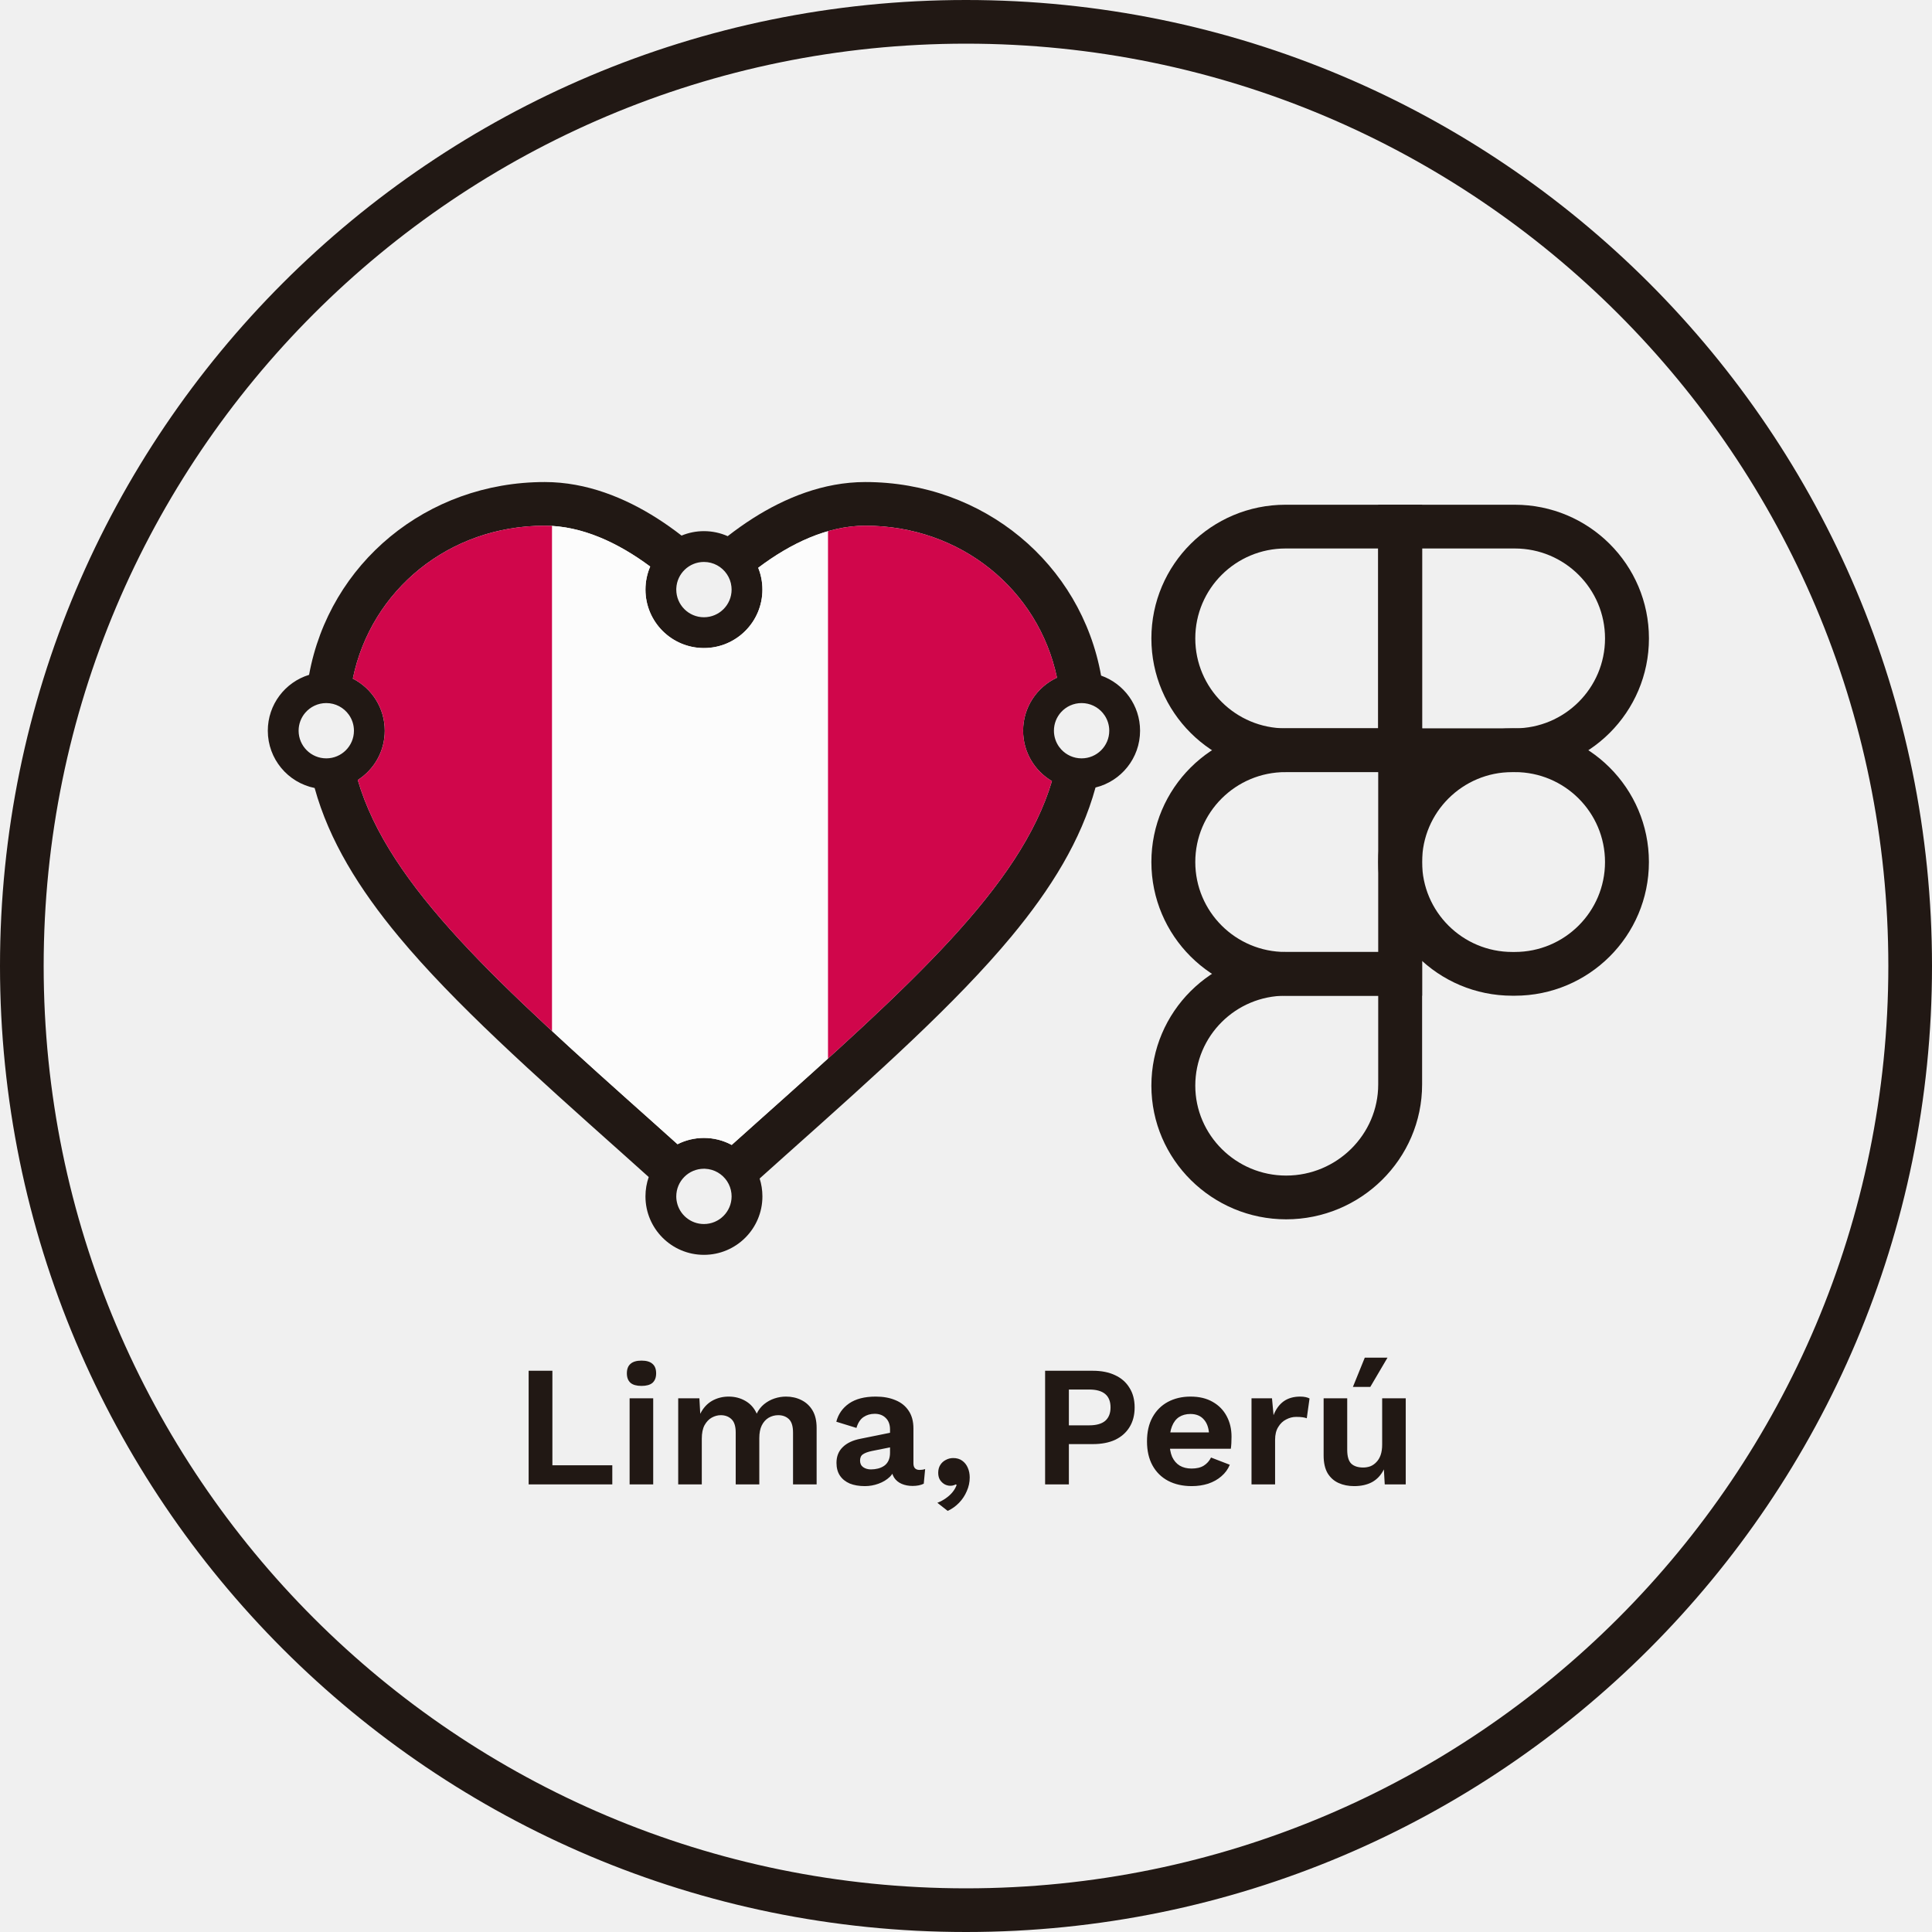
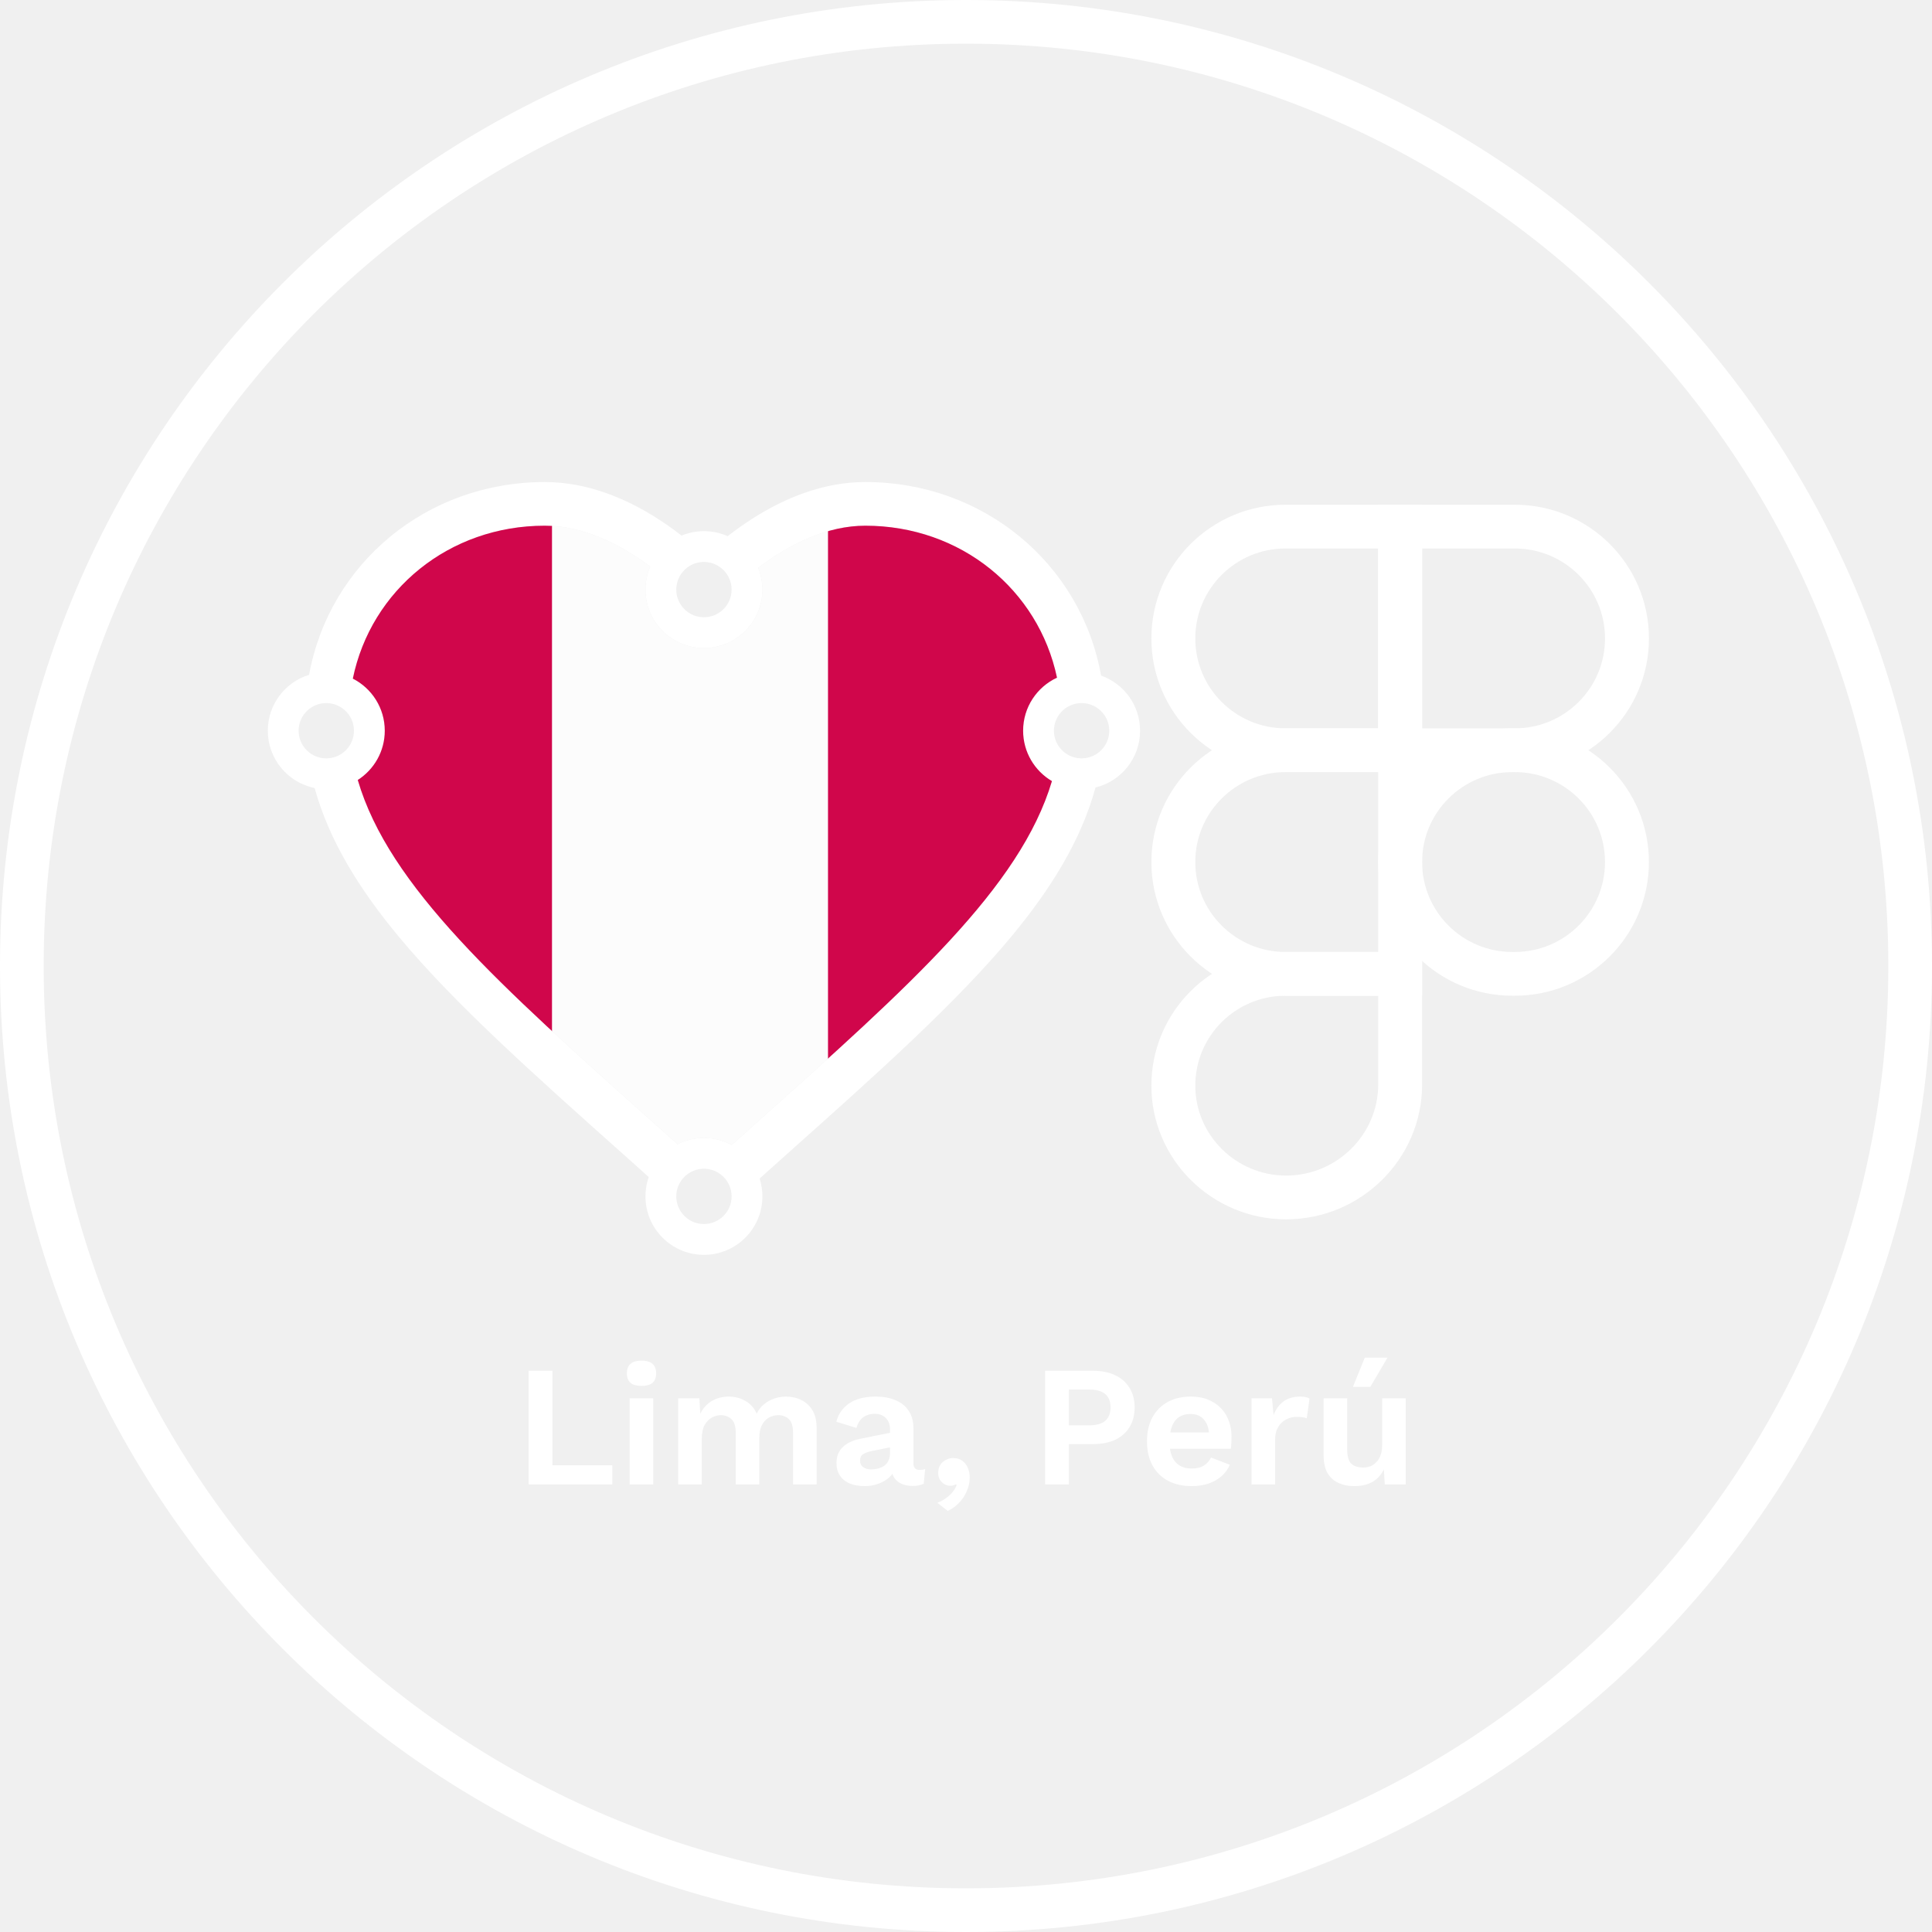
<svg xmlns="http://www.w3.org/2000/svg" width="133" height="133" viewBox="0 0 133 133" fill="none">
  <g clip-path="url(#clip0_226_147)">
-     <path fill-rule="evenodd" clip-rule="evenodd" d="M66.5 129.994C101.567 129.994 129.994 101.567 129.994 66.5C129.994 31.433 101.567 3.006 66.5 3.006C31.433 3.006 3.006 31.433 3.006 66.5C3.006 101.567 31.433 129.994 66.5 129.994ZM66.5 133C103.227 133 133 103.227 133 66.5C133 29.773 103.227 0 66.5 0C29.773 0 0 29.773 0 66.5C0 103.227 29.773 133 66.5 133Z" fill="#211814" />
-     <path fill-rule="evenodd" clip-rule="evenodd" d="M113.514 43.949C113.514 49.032 109.379 53.152 104.279 53.152H94.876V34.746H104.279C109.379 34.746 113.514 38.866 113.514 43.949ZM104.279 50.14C107.71 50.14 110.491 47.368 110.491 43.949C110.491 40.53 107.71 37.758 104.279 37.758H97.899V50.14H104.279Z" fill="#211814" />
-     <path fill-rule="evenodd" clip-rule="evenodd" d="M79.262 43.949C79.262 49.032 83.397 53.152 88.497 53.152H97.899V34.746H88.497C83.397 34.746 79.262 38.866 79.262 43.949ZM88.497 50.14C85.066 50.14 82.284 47.368 82.284 43.949C82.284 40.53 85.066 37.758 88.497 37.758H94.877V50.14H88.497Z" fill="#211814" />
-     <path fill-rule="evenodd" clip-rule="evenodd" d="M79.262 59.343C79.262 64.425 83.397 68.546 88.497 68.546H97.899V50.14L88.497 50.14C83.397 50.14 79.262 54.26 79.262 59.343ZM88.497 65.534C85.066 65.534 82.284 62.762 82.284 59.343C82.284 55.923 85.066 53.152 88.497 53.152L94.877 53.151V65.534H88.497Z" fill="#211814" />
-     <path fill-rule="evenodd" clip-rule="evenodd" d="M79.262 74.737C79.262 79.83 83.449 83.939 88.538 83.939C93.674 83.939 97.899 79.792 97.899 74.653V65.534H88.497C83.397 65.534 79.262 69.654 79.262 74.737ZM88.538 80.927C85.097 80.927 82.284 78.145 82.284 74.737C82.284 71.317 85.066 68.546 88.497 68.546H94.877V74.653C94.877 78.108 92.026 80.927 88.538 80.927Z" fill="#211814" />
-     <path fill-rule="evenodd" clip-rule="evenodd" d="M94.875 59.343C94.875 64.425 99.009 68.546 104.11 68.546H104.278C109.378 68.546 113.512 64.425 113.512 59.343C113.512 54.26 109.378 50.14 104.278 50.14H104.11C99.009 50.14 94.875 54.26 94.875 59.343ZM104.11 65.534C100.679 65.534 97.897 62.762 97.897 59.343C97.897 55.923 100.679 53.151 104.11 53.151H104.278C107.708 53.151 110.49 55.923 110.49 59.343C110.49 62.762 107.708 65.534 104.278 65.534H104.11Z" fill="#211814" />
-     <path fill-rule="evenodd" clip-rule="evenodd" d="M42.976 79.52L44.659 81.028C44.513 81.445 44.434 81.893 44.434 82.36C44.434 84.582 46.236 86.384 48.459 86.384C50.683 86.384 52.485 84.582 52.485 82.36C52.485 81.931 52.418 81.518 52.294 81.13L54.095 79.516L54.18 79.441C60.397 73.894 65.8 69.072 69.62 64.474C72.343 61.196 74.423 57.844 75.416 54.212C77.177 53.782 78.483 52.195 78.483 50.303C78.483 48.551 77.363 47.06 75.8 46.508C74.421 38.814 67.721 33.184 59.568 33.184C56.671 33.184 54.021 34.289 51.839 35.676C51.235 36.061 50.653 36.476 50.095 36.91C49.595 36.688 49.042 36.564 48.459 36.564C47.914 36.564 47.394 36.673 46.919 36.87C46.378 36.45 45.813 36.049 45.228 35.676C43.046 34.289 40.396 33.184 37.499 33.184C29.365 33.184 22.677 38.788 21.277 46.456C19.631 46.961 18.436 48.493 18.436 50.303C18.436 52.251 19.821 53.876 21.66 54.247C22.657 57.866 24.733 61.206 27.447 64.474C31.267 69.072 36.67 73.894 42.887 79.44L42.976 79.52ZM24.628 53.695C26.772 61.022 34.357 67.802 44.978 77.279L46.641 78.769C47.187 78.492 47.805 78.336 48.459 78.336C49.151 78.336 49.802 78.511 50.371 78.818L52.089 77.279C62.672 67.835 70.242 61.07 72.416 53.772C71.228 53.072 70.431 51.781 70.431 50.303C70.431 48.685 71.387 47.29 72.764 46.651C71.488 40.593 66.141 36.189 59.568 36.189C56.95 36.189 54.396 37.424 52.196 39.086C52.383 39.55 52.485 40.057 52.485 40.589C52.485 42.811 50.683 44.612 48.459 44.612C46.236 44.612 44.434 42.811 44.434 40.589C44.434 40.025 44.55 39.488 44.759 39.001C42.584 37.382 40.073 36.189 37.499 36.189C30.902 36.189 25.54 40.625 24.289 46.716C25.594 47.382 26.487 48.738 26.487 50.303C26.487 51.728 25.746 52.98 24.628 53.695ZM21.011 49.069C21.361 48.659 21.881 48.4 22.462 48.4C23.103 48.4 23.67 48.717 24.015 49.202C24.236 49.513 24.366 49.893 24.366 50.303C24.366 51.354 23.513 52.206 22.462 52.206C21.41 52.206 20.557 51.354 20.557 50.303C20.557 49.832 20.728 49.401 21.011 49.069ZM50.364 82.36C50.364 82.288 50.36 82.216 50.352 82.146C50.318 81.844 50.213 81.562 50.054 81.319C49.727 80.821 49.174 80.485 48.539 80.459L48.527 80.458C48.504 80.457 48.482 80.457 48.459 80.457C47.408 80.457 46.555 81.309 46.555 82.36C46.555 82.447 46.561 82.532 46.572 82.616C46.579 82.666 46.588 82.716 46.599 82.765C46.784 83.622 47.547 84.263 48.459 84.263C49.511 84.263 50.364 83.411 50.364 82.36ZM74.457 52.206C73.906 52.206 73.41 51.972 73.062 51.598C73.012 51.544 72.966 51.488 72.922 51.429C72.69 51.114 72.553 50.724 72.553 50.303C72.553 49.81 72.74 49.361 73.047 49.023C73.396 48.64 73.898 48.4 74.457 48.4C75.045 48.4 75.571 48.666 75.921 49.085C75.97 49.145 76.017 49.208 76.059 49.273C76.25 49.57 76.362 49.923 76.362 50.303C76.362 51.354 75.509 52.206 74.457 52.206ZM48.459 38.685C49.117 38.685 49.696 39.018 50.038 39.524C50.207 39.774 50.319 40.066 50.352 40.381C50.36 40.449 50.364 40.518 50.364 40.589C50.364 41.639 49.511 42.492 48.459 42.492C47.408 42.492 46.555 41.639 46.555 40.589C46.555 40.558 46.556 40.528 46.557 40.498C46.605 39.489 47.438 38.685 48.459 38.685Z" fill="#211814" />
+     <path fill-rule="evenodd" clip-rule="evenodd" d="M66.5 129.994C101.567 129.994 129.994 101.567 129.994 66.5C129.994 31.433 101.567 3.006 66.5 3.006C31.433 3.006 3.006 31.433 3.006 66.5C3.006 101.567 31.433 129.994 66.5 129.994ZM66.5 133C103.227 133 133 103.227 133 66.5C133 29.773 103.227 0 66.5 0C29.773 0 0 29.773 0 66.5C0 103.227 29.773 133 66.5 133Z" fill="#FFFFFF" />
+     <path fill-rule="evenodd" clip-rule="evenodd" d="M113.514 43.949C113.514 49.032 109.379 53.152 104.279 53.152H94.876V34.746H104.279C109.379 34.746 113.514 38.866 113.514 43.949ZM104.279 50.14C107.71 50.14 110.491 47.368 110.491 43.949C110.491 40.53 107.71 37.758 104.279 37.758H97.899V50.14H104.279Z" fill="#FFFFFF" />
+     <path fill-rule="evenodd" clip-rule="evenodd" d="M79.262 43.949C79.262 49.032 83.397 53.152 88.497 53.152H97.899V34.746H88.497C83.397 34.746 79.262 38.866 79.262 43.949ZM88.497 50.14C85.066 50.14 82.284 47.368 82.284 43.949C82.284 40.53 85.066 37.758 88.497 37.758H94.877V50.14H88.497Z" fill="#FFFFFF" />
+     <path fill-rule="evenodd" clip-rule="evenodd" d="M79.262 59.343C79.262 64.425 83.397 68.546 88.497 68.546H97.899V50.14L88.497 50.14C83.397 50.14 79.262 54.26 79.262 59.343ZM88.497 65.534C85.066 65.534 82.284 62.762 82.284 59.343C82.284 55.923 85.066 53.152 88.497 53.152L94.877 53.151V65.534H88.497Z" fill="#FFFFFF" />
+     <path fill-rule="evenodd" clip-rule="evenodd" d="M79.262 74.737C79.262 79.83 83.449 83.939 88.538 83.939C93.674 83.939 97.899 79.792 97.899 74.653V65.534H88.497C83.397 65.534 79.262 69.654 79.262 74.737ZM88.538 80.927C85.097 80.927 82.284 78.145 82.284 74.737C82.284 71.317 85.066 68.546 88.497 68.546H94.877V74.653C94.877 78.108 92.026 80.927 88.538 80.927Z" fill="#FFFFFF" />
+     <path fill-rule="evenodd" clip-rule="evenodd" d="M94.875 59.343C94.875 64.425 99.009 68.546 104.11 68.546H104.278C109.378 68.546 113.512 64.425 113.512 59.343C113.512 54.26 109.378 50.14 104.278 50.14H104.11C99.009 50.14 94.875 54.26 94.875 59.343ZM104.11 65.534C100.679 65.534 97.897 62.762 97.897 59.343C97.897 55.923 100.679 53.151 104.11 53.151H104.278C107.708 53.151 110.49 55.923 110.49 59.343C110.49 62.762 107.708 65.534 104.278 65.534H104.11Z" fill="#FFFFFF" />
+     <path fill-rule="evenodd" clip-rule="evenodd" d="M42.976 79.52L44.659 81.028C44.513 81.445 44.434 81.893 44.434 82.36C44.434 84.582 46.236 86.384 48.459 86.384C50.683 86.384 52.485 84.582 52.485 82.36C52.485 81.931 52.418 81.518 52.294 81.13L54.095 79.516L54.18 79.441C60.397 73.894 65.8 69.072 69.62 64.474C72.343 61.196 74.423 57.844 75.416 54.212C77.177 53.782 78.483 52.195 78.483 50.303C78.483 48.551 77.363 47.06 75.8 46.508C74.421 38.814 67.721 33.184 59.568 33.184C56.671 33.184 54.021 34.289 51.839 35.676C51.235 36.061 50.653 36.476 50.095 36.91C49.595 36.688 49.042 36.564 48.459 36.564C47.914 36.564 47.394 36.673 46.919 36.87C46.378 36.45 45.813 36.049 45.228 35.676C43.046 34.289 40.396 33.184 37.499 33.184C29.365 33.184 22.677 38.788 21.277 46.456C19.631 46.961 18.436 48.493 18.436 50.303C18.436 52.251 19.821 53.876 21.66 54.247C22.657 57.866 24.733 61.206 27.447 64.474C31.267 69.072 36.67 73.894 42.887 79.44L42.976 79.52ZM24.628 53.695C26.772 61.022 34.357 67.802 44.978 77.279L46.641 78.769C47.187 78.492 47.805 78.336 48.459 78.336C49.151 78.336 49.802 78.511 50.371 78.818L52.089 77.279C62.672 67.835 70.242 61.07 72.416 53.772C71.228 53.072 70.431 51.781 70.431 50.303C70.431 48.685 71.387 47.29 72.764 46.651C71.488 40.593 66.141 36.189 59.568 36.189C56.95 36.189 54.396 37.424 52.196 39.086C52.383 39.55 52.485 40.057 52.485 40.589C52.485 42.811 50.683 44.612 48.459 44.612C46.236 44.612 44.434 42.811 44.434 40.589C44.434 40.025 44.55 39.488 44.759 39.001C42.584 37.382 40.073 36.189 37.499 36.189C30.902 36.189 25.54 40.625 24.289 46.716C25.594 47.382 26.487 48.738 26.487 50.303C26.487 51.728 25.746 52.98 24.628 53.695ZM21.011 49.069C21.361 48.659 21.881 48.4 22.462 48.4C23.103 48.4 23.67 48.717 24.015 49.202C24.236 49.513 24.366 49.893 24.366 50.303C24.366 51.354 23.513 52.206 22.462 52.206C21.41 52.206 20.557 51.354 20.557 50.303C20.557 49.832 20.728 49.401 21.011 49.069ZM50.364 82.36C50.364 82.288 50.36 82.216 50.352 82.146C50.318 81.844 50.213 81.562 50.054 81.319C49.727 80.821 49.174 80.485 48.539 80.459L48.527 80.458C48.504 80.457 48.482 80.457 48.459 80.457C47.408 80.457 46.555 81.309 46.555 82.36C46.555 82.447 46.561 82.532 46.572 82.616C46.579 82.666 46.588 82.716 46.599 82.765C46.784 83.622 47.547 84.263 48.459 84.263C49.511 84.263 50.364 83.411 50.364 82.36ZM74.457 52.206C73.906 52.206 73.41 51.972 73.062 51.598C73.012 51.544 72.966 51.488 72.922 51.429C72.69 51.114 72.553 50.724 72.553 50.303C72.553 49.81 72.74 49.361 73.047 49.023C73.396 48.64 73.898 48.4 74.457 48.4C75.045 48.4 75.571 48.666 75.921 49.085C75.97 49.145 76.017 49.208 76.059 49.273C76.25 49.57 76.362 49.923 76.362 50.303C76.362 51.354 75.509 52.206 74.457 52.206ZM48.459 38.685C49.117 38.685 49.696 39.018 50.038 39.524C50.207 39.774 50.319 40.066 50.352 40.381C50.36 40.449 50.364 40.518 50.364 40.589C50.364 41.639 49.511 42.492 48.459 42.492C47.408 42.492 46.555 41.639 46.555 40.589C46.555 40.558 46.556 40.528 46.557 40.498C46.605 39.489 47.438 38.685 48.459 38.685Z" fill="#FFFFFF" />
    <mask id="mask0_226_147" style="mask-type:alpha" maskUnits="userSpaceOnUse" x="24" y="36" width="49" height="43">
      <path d="M46.641 78.769L44.978 77.279C34.358 67.802 26.772 61.022 24.629 53.695C25.747 52.98 26.488 51.728 26.488 50.303C26.488 48.738 25.594 47.382 24.289 46.716C25.541 40.625 30.903 36.189 37.499 36.189C40.073 36.189 42.584 37.382 44.759 39.001C44.55 39.488 44.434 40.025 44.434 40.588C44.434 42.811 46.236 44.612 48.46 44.612C50.683 44.612 52.486 42.811 52.486 40.588C52.486 40.057 52.383 39.55 52.196 39.086C54.396 37.424 56.95 36.189 59.568 36.189C66.141 36.189 71.488 40.593 72.765 46.651C71.387 47.29 70.432 48.685 70.432 50.303C70.432 51.78 71.228 53.072 72.416 53.772C70.242 61.07 62.673 67.835 52.089 77.279L50.371 78.818C49.803 78.51 49.152 78.336 48.46 78.336C47.806 78.336 47.188 78.492 46.641 78.769Z" fill="#236DF6" />
    </mask>
    <g mask="url(#mask0_226_147)">
      <path d="M75 35H22V83H75V35Z" fill="#D0064B" />
      <path d="M57 35H38V79H57V35Z" fill="#FCFCFC" />
    </g>
-     <path d="M38.027 100.871H42.151V102.186H36.392V94.364H38.027V100.871ZM44.161 95.407C43.822 95.407 43.569 95.336 43.403 95.194C43.237 95.044 43.154 94.826 43.154 94.542C43.154 94.25 43.237 94.032 43.403 93.89C43.569 93.74 43.822 93.665 44.161 93.665C44.501 93.665 44.754 93.74 44.92 93.89C45.086 94.032 45.169 94.25 45.169 94.542C45.169 94.826 45.086 95.044 44.92 95.194C44.754 95.336 44.501 95.407 44.161 95.407ZM44.967 96.26V102.186H43.343V96.26H44.967ZM46.688 102.186V96.26H48.146L48.206 97.327C48.403 96.932 48.672 96.636 49.011 96.438C49.359 96.241 49.742 96.142 50.161 96.142C50.588 96.142 50.971 96.241 51.311 96.438C51.658 96.636 51.919 96.928 52.093 97.315C52.219 97.054 52.389 96.837 52.602 96.663C52.816 96.49 53.053 96.359 53.313 96.272C53.574 96.185 53.839 96.142 54.108 96.142C54.495 96.142 54.846 96.221 55.162 96.379C55.486 96.537 55.743 96.774 55.933 97.09C56.122 97.406 56.217 97.809 56.217 98.299V102.186H54.593V98.619C54.593 98.184 54.499 97.876 54.309 97.694C54.119 97.513 53.874 97.422 53.574 97.422C53.337 97.422 53.116 97.481 52.911 97.6C52.713 97.718 52.555 97.896 52.437 98.133C52.326 98.362 52.271 98.65 52.271 98.998V102.186H50.647V98.619C50.647 98.184 50.548 97.876 50.351 97.694C50.161 97.513 49.916 97.422 49.616 97.422C49.41 97.422 49.205 97.477 49 97.588C48.802 97.698 48.636 97.872 48.502 98.109C48.375 98.346 48.312 98.658 48.312 99.046V102.186H46.688ZM61.27 98.406C61.27 98.066 61.171 97.801 60.973 97.612C60.784 97.422 60.531 97.327 60.215 97.327C59.922 97.327 59.666 97.402 59.444 97.552C59.223 97.702 59.061 97.951 58.959 98.299L57.572 97.872C57.706 97.351 57.998 96.932 58.449 96.616C58.907 96.3 59.52 96.142 60.286 96.142C60.807 96.142 61.262 96.225 61.649 96.391C62.036 96.549 62.336 96.79 62.55 97.114C62.771 97.438 62.881 97.844 62.881 98.334V100.74C62.881 101.04 63.024 101.191 63.308 101.191C63.442 101.191 63.569 101.171 63.687 101.131L63.592 102.139C63.387 102.241 63.13 102.293 62.822 102.293C62.546 102.293 62.297 102.245 62.075 102.151C61.854 102.056 61.68 101.914 61.554 101.724C61.428 101.526 61.364 101.281 61.364 100.989V100.942L61.649 100.894C61.601 101.195 61.471 101.451 61.258 101.665C61.044 101.87 60.784 102.028 60.475 102.139C60.175 102.249 59.863 102.305 59.539 102.305C59.136 102.305 58.789 102.245 58.496 102.127C58.204 102 57.979 101.819 57.821 101.582C57.663 101.345 57.584 101.052 57.584 100.705C57.584 100.262 57.726 99.903 58.01 99.626C58.295 99.342 58.702 99.148 59.231 99.046L61.459 98.595L61.447 99.603L60.025 99.887C59.757 99.942 59.551 100.017 59.409 100.112C59.275 100.199 59.207 100.345 59.207 100.551C59.207 100.748 59.279 100.898 59.421 101.001C59.571 101.104 59.749 101.155 59.954 101.155C60.12 101.155 60.282 101.135 60.44 101.096C60.598 101.056 60.74 100.993 60.867 100.906C60.993 100.819 61.092 100.701 61.163 100.551C61.234 100.401 61.27 100.219 61.27 100.005V98.406ZM65.618 100.373C65.871 100.373 66.081 100.436 66.247 100.562C66.413 100.681 66.539 100.843 66.626 101.048C66.713 101.246 66.756 101.467 66.756 101.712C66.756 102.036 66.689 102.348 66.555 102.648C66.428 102.949 66.251 103.217 66.022 103.454C65.792 103.691 65.532 103.877 65.239 104.011L64.528 103.454C64.749 103.367 64.947 103.261 65.121 103.134C65.302 103.008 65.457 102.866 65.583 102.708C65.709 102.55 65.8 102.388 65.856 102.222L65.796 102.186C65.757 102.21 65.709 102.23 65.654 102.245C65.599 102.269 65.52 102.281 65.417 102.281C65.291 102.281 65.164 102.249 65.038 102.186C64.911 102.115 64.805 102.016 64.718 101.89C64.631 101.756 64.587 101.59 64.587 101.392C64.587 101.179 64.635 100.997 64.73 100.847C64.825 100.697 64.951 100.582 65.109 100.503C65.267 100.416 65.437 100.373 65.618 100.373ZM75.229 94.364C75.829 94.364 76.343 94.467 76.77 94.672C77.196 94.87 77.524 95.158 77.753 95.537C77.99 95.909 78.109 96.359 78.109 96.888C78.109 97.418 77.99 97.872 77.753 98.251C77.524 98.623 77.196 98.911 76.77 99.117C76.343 99.314 75.829 99.413 75.229 99.413H73.582V102.186H71.946V94.364H75.229ZM74.98 98.121C75.47 98.121 75.837 98.018 76.082 97.813C76.327 97.6 76.45 97.291 76.45 96.888C76.45 96.478 76.327 96.169 76.082 95.964C75.837 95.759 75.47 95.656 74.98 95.656H73.582V98.121H74.98ZM82.041 102.305C81.417 102.305 80.872 102.182 80.406 101.937C79.948 101.692 79.592 101.341 79.339 100.882C79.086 100.424 78.96 99.871 78.96 99.223C78.96 98.575 79.086 98.022 79.339 97.564C79.592 97.106 79.944 96.754 80.394 96.509C80.852 96.264 81.374 96.142 81.958 96.142C82.559 96.142 83.068 96.264 83.487 96.509C83.906 96.746 84.226 97.074 84.447 97.493C84.668 97.904 84.779 98.374 84.779 98.903C84.779 99.061 84.775 99.211 84.767 99.354C84.759 99.496 84.747 99.622 84.731 99.733H80.003V98.607H84.02L83.238 98.891C83.238 98.394 83.124 98.01 82.894 97.742C82.673 97.473 82.357 97.339 81.946 97.339C81.646 97.339 81.385 97.41 81.164 97.552C80.951 97.694 80.789 97.908 80.678 98.192C80.568 98.469 80.512 98.82 80.512 99.247C80.512 99.666 80.572 100.013 80.69 100.29C80.817 100.559 80.99 100.76 81.212 100.894C81.441 101.029 81.713 101.096 82.029 101.096C82.377 101.096 82.657 101.029 82.871 100.894C83.084 100.76 83.25 100.574 83.369 100.337L84.66 100.835C84.534 101.143 84.34 101.408 84.08 101.629C83.827 101.85 83.523 102.02 83.167 102.139C82.82 102.249 82.444 102.305 82.041 102.305ZM86.155 102.186V96.26H87.565L87.672 97.422C87.83 97.011 88.059 96.695 88.359 96.474C88.667 96.252 89.05 96.142 89.509 96.142C89.643 96.142 89.766 96.154 89.876 96.177C89.987 96.201 90.078 96.233 90.149 96.272L89.959 97.635C89.88 97.604 89.781 97.58 89.663 97.564C89.552 97.548 89.406 97.54 89.224 97.54C88.987 97.54 88.758 97.6 88.537 97.718C88.316 97.829 88.134 98.003 87.992 98.24C87.85 98.469 87.778 98.761 87.778 99.117V102.186H86.155ZM93.217 102.305C92.822 102.305 92.466 102.234 92.15 102.091C91.834 101.949 91.581 101.724 91.392 101.416C91.21 101.1 91.119 100.693 91.119 100.195V96.26H92.743V99.804C92.743 100.262 92.838 100.582 93.027 100.764C93.217 100.938 93.49 101.025 93.845 101.025C94.011 101.025 94.173 100.997 94.331 100.942C94.489 100.879 94.627 100.784 94.746 100.657C94.872 100.531 94.971 100.369 95.042 100.171C95.113 99.966 95.149 99.725 95.149 99.448V96.26H96.772V102.186H95.326L95.267 101.155C95.07 101.55 94.797 101.842 94.45 102.032C94.11 102.214 93.699 102.305 93.217 102.305ZM93.952 93.463H95.516L94.331 95.478H93.134L93.952 93.463Z" fill="#211814" />
+     <path d="M38.027 100.871H42.151V102.186H36.392V94.364H38.027V100.871ZM44.161 95.407C43.822 95.407 43.569 95.336 43.403 95.194C43.237 95.044 43.154 94.826 43.154 94.542C43.154 94.25 43.237 94.032 43.403 93.89C43.569 93.74 43.822 93.665 44.161 93.665C44.501 93.665 44.754 93.74 44.92 93.89C45.086 94.032 45.169 94.25 45.169 94.542C45.169 94.826 45.086 95.044 44.92 95.194C44.754 95.336 44.501 95.407 44.161 95.407ZM44.967 96.26V102.186H43.343V96.26H44.967ZM46.688 102.186V96.26H48.146L48.206 97.327C48.403 96.932 48.672 96.636 49.011 96.438C49.359 96.241 49.742 96.142 50.161 96.142C50.588 96.142 50.971 96.241 51.311 96.438C51.658 96.636 51.919 96.928 52.093 97.315C52.219 97.054 52.389 96.837 52.602 96.663C52.816 96.49 53.053 96.359 53.313 96.272C53.574 96.185 53.839 96.142 54.108 96.142C54.495 96.142 54.846 96.221 55.162 96.379C55.486 96.537 55.743 96.774 55.933 97.09C56.122 97.406 56.217 97.809 56.217 98.299V102.186H54.593V98.619C54.593 98.184 54.499 97.876 54.309 97.694C54.119 97.513 53.874 97.422 53.574 97.422C53.337 97.422 53.116 97.481 52.911 97.6C52.713 97.718 52.555 97.896 52.437 98.133C52.326 98.362 52.271 98.65 52.271 98.998V102.186H50.647V98.619C50.647 98.184 50.548 97.876 50.351 97.694C50.161 97.513 49.916 97.422 49.616 97.422C49.41 97.422 49.205 97.477 49 97.588C48.802 97.698 48.636 97.872 48.502 98.109C48.375 98.346 48.312 98.658 48.312 99.046V102.186H46.688ZM61.27 98.406C61.27 98.066 61.171 97.801 60.973 97.612C60.784 97.422 60.531 97.327 60.215 97.327C59.922 97.327 59.666 97.402 59.444 97.552C59.223 97.702 59.061 97.951 58.959 98.299L57.572 97.872C57.706 97.351 57.998 96.932 58.449 96.616C58.907 96.3 59.52 96.142 60.286 96.142C60.807 96.142 61.262 96.225 61.649 96.391C62.036 96.549 62.336 96.79 62.55 97.114C62.771 97.438 62.881 97.844 62.881 98.334V100.74C62.881 101.04 63.024 101.191 63.308 101.191C63.442 101.191 63.569 101.171 63.687 101.131L63.592 102.139C63.387 102.241 63.13 102.293 62.822 102.293C62.546 102.293 62.297 102.245 62.075 102.151C61.854 102.056 61.68 101.914 61.554 101.724C61.428 101.526 61.364 101.281 61.364 100.989V100.942L61.649 100.894C61.601 101.195 61.471 101.451 61.258 101.665C61.044 101.87 60.784 102.028 60.475 102.139C60.175 102.249 59.863 102.305 59.539 102.305C59.136 102.305 58.789 102.245 58.496 102.127C58.204 102 57.979 101.819 57.821 101.582C57.663 101.345 57.584 101.052 57.584 100.705C57.584 100.262 57.726 99.903 58.01 99.626C58.295 99.342 58.702 99.148 59.231 99.046L61.459 98.595L61.447 99.603L60.025 99.887C59.757 99.942 59.551 100.017 59.409 100.112C59.275 100.199 59.207 100.345 59.207 100.551C59.207 100.748 59.279 100.898 59.421 101.001C59.571 101.104 59.749 101.155 59.954 101.155C60.12 101.155 60.282 101.135 60.44 101.096C60.598 101.056 60.74 100.993 60.867 100.906C60.993 100.819 61.092 100.701 61.163 100.551C61.234 100.401 61.27 100.219 61.27 100.005V98.406ZM65.618 100.373C65.871 100.373 66.081 100.436 66.247 100.562C66.413 100.681 66.539 100.843 66.626 101.048C66.713 101.246 66.756 101.467 66.756 101.712C66.756 102.036 66.689 102.348 66.555 102.648C66.428 102.949 66.251 103.217 66.022 103.454C65.792 103.691 65.532 103.877 65.239 104.011L64.528 103.454C64.749 103.367 64.947 103.261 65.121 103.134C65.302 103.008 65.457 102.866 65.583 102.708C65.709 102.55 65.8 102.388 65.856 102.222L65.796 102.186C65.757 102.21 65.709 102.23 65.654 102.245C65.599 102.269 65.52 102.281 65.417 102.281C65.291 102.281 65.164 102.249 65.038 102.186C64.911 102.115 64.805 102.016 64.718 101.89C64.631 101.756 64.587 101.59 64.587 101.392C64.587 101.179 64.635 100.997 64.73 100.847C64.825 100.697 64.951 100.582 65.109 100.503C65.267 100.416 65.437 100.373 65.618 100.373ZM75.229 94.364C75.829 94.364 76.343 94.467 76.77 94.672C77.196 94.87 77.524 95.158 77.753 95.537C77.99 95.909 78.109 96.359 78.109 96.888C78.109 97.418 77.99 97.872 77.753 98.251C77.524 98.623 77.196 98.911 76.77 99.117C76.343 99.314 75.829 99.413 75.229 99.413H73.582V102.186H71.946V94.364H75.229ZM74.98 98.121C75.47 98.121 75.837 98.018 76.082 97.813C76.327 97.6 76.45 97.291 76.45 96.888C76.45 96.478 76.327 96.169 76.082 95.964C75.837 95.759 75.47 95.656 74.98 95.656H73.582V98.121H74.98ZM82.041 102.305C81.417 102.305 80.872 102.182 80.406 101.937C79.948 101.692 79.592 101.341 79.339 100.882C79.086 100.424 78.96 99.871 78.96 99.223C78.96 98.575 79.086 98.022 79.339 97.564C79.592 97.106 79.944 96.754 80.394 96.509C80.852 96.264 81.374 96.142 81.958 96.142C82.559 96.142 83.068 96.264 83.487 96.509C83.906 96.746 84.226 97.074 84.447 97.493C84.668 97.904 84.779 98.374 84.779 98.903C84.779 99.061 84.775 99.211 84.767 99.354C84.759 99.496 84.747 99.622 84.731 99.733H80.003V98.607H84.02L83.238 98.891C83.238 98.394 83.124 98.01 82.894 97.742C82.673 97.473 82.357 97.339 81.946 97.339C81.646 97.339 81.385 97.41 81.164 97.552C80.951 97.694 80.789 97.908 80.678 98.192C80.568 98.469 80.512 98.82 80.512 99.247C80.512 99.666 80.572 100.013 80.69 100.29C80.817 100.559 80.99 100.76 81.212 100.894C81.441 101.029 81.713 101.096 82.029 101.096C82.377 101.096 82.657 101.029 82.871 100.894C83.084 100.76 83.25 100.574 83.369 100.337L84.66 100.835C84.534 101.143 84.34 101.408 84.08 101.629C83.827 101.85 83.523 102.02 83.167 102.139C82.82 102.249 82.444 102.305 82.041 102.305ZM86.155 102.186V96.26H87.565L87.672 97.422C87.83 97.011 88.059 96.695 88.359 96.474C88.667 96.252 89.05 96.142 89.509 96.142C89.643 96.142 89.766 96.154 89.876 96.177C89.987 96.201 90.078 96.233 90.149 96.272L89.959 97.635C89.88 97.604 89.781 97.58 89.663 97.564C89.552 97.548 89.406 97.54 89.224 97.54C88.987 97.54 88.758 97.6 88.537 97.718C88.316 97.829 88.134 98.003 87.992 98.24C87.85 98.469 87.778 98.761 87.778 99.117V102.186H86.155ZM93.217 102.305C92.822 102.305 92.466 102.234 92.15 102.091C91.834 101.949 91.581 101.724 91.392 101.416C91.21 101.1 91.119 100.693 91.119 100.195V96.26H92.743V99.804C92.743 100.262 92.838 100.582 93.027 100.764C93.217 100.938 93.49 101.025 93.845 101.025C94.011 101.025 94.173 100.997 94.331 100.942C94.489 100.879 94.627 100.784 94.746 100.657C94.872 100.531 94.971 100.369 95.042 100.171C95.113 99.966 95.149 99.725 95.149 99.448V96.26H96.772V102.186H95.326L95.267 101.155C95.07 101.55 94.797 101.842 94.45 102.032C94.11 102.214 93.699 102.305 93.217 102.305ZM93.952 93.463H95.516L94.331 95.478H93.134L93.952 93.463Z" fill="#FFFFFF" />
  </g>
  <defs>
    <clipPath id="clip0_226_147">
      <rect width="133" height="133" fill="white" />
    </clipPath>
  </defs>
</svg>
